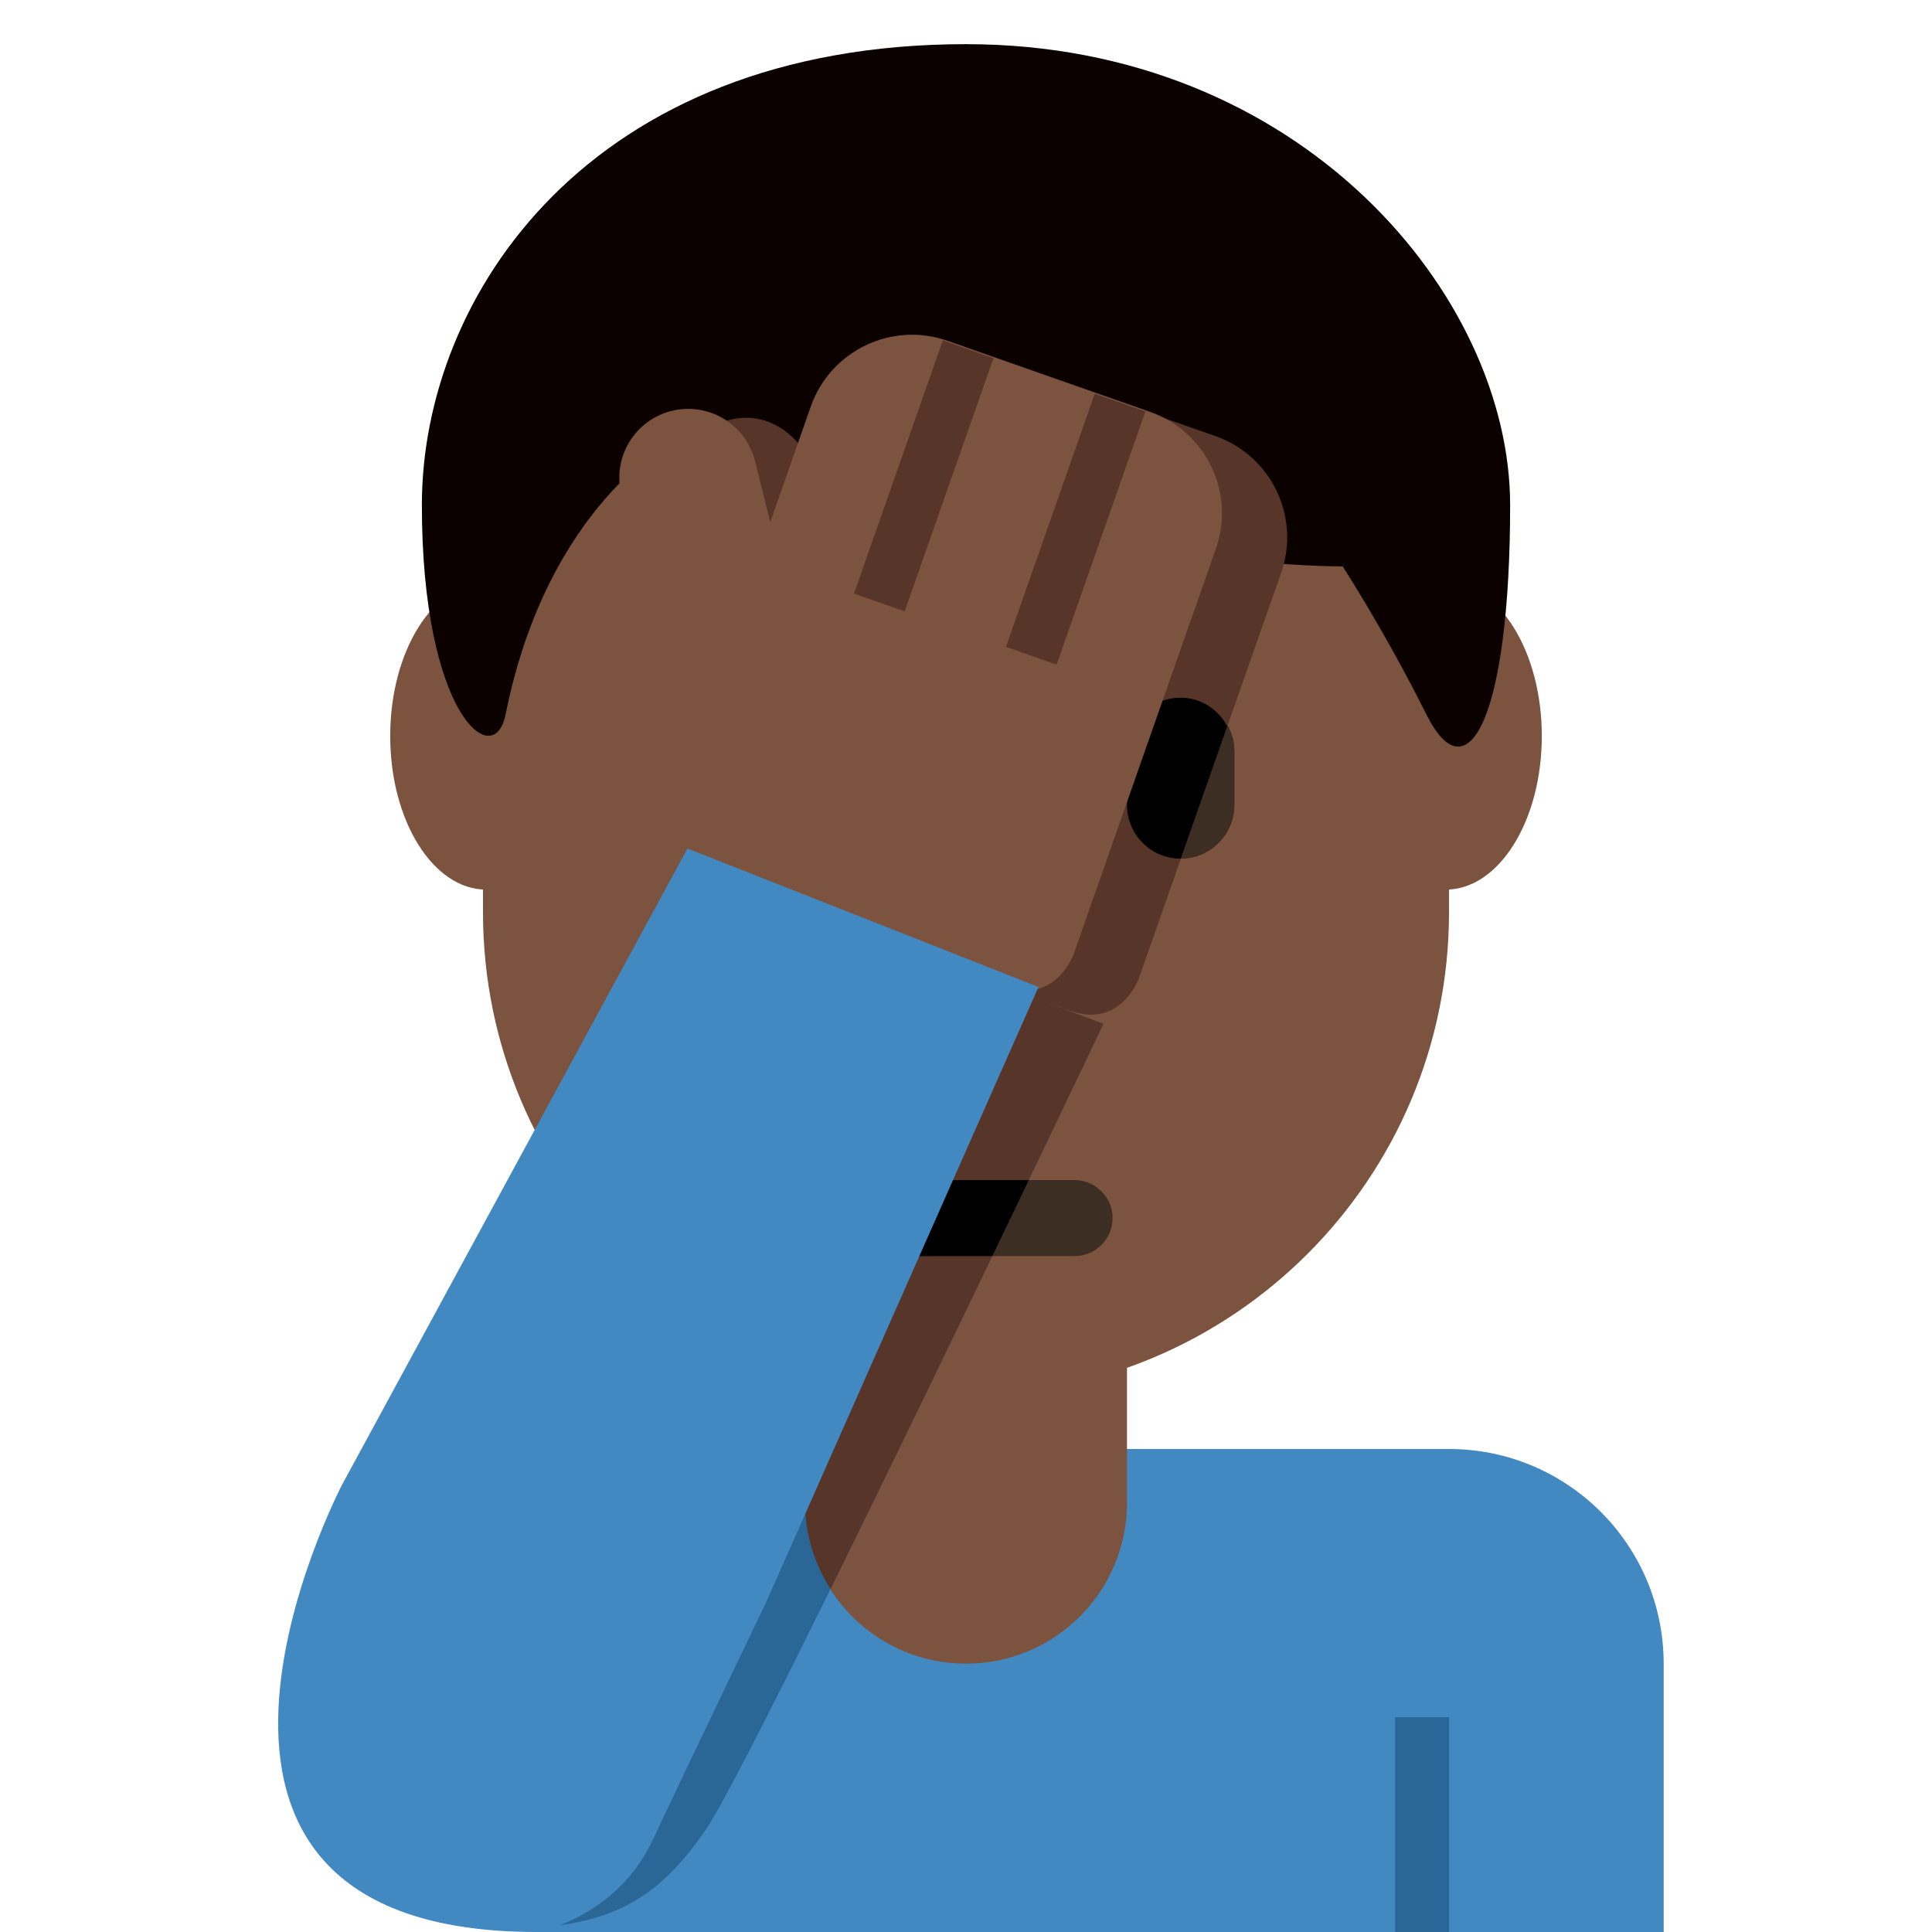
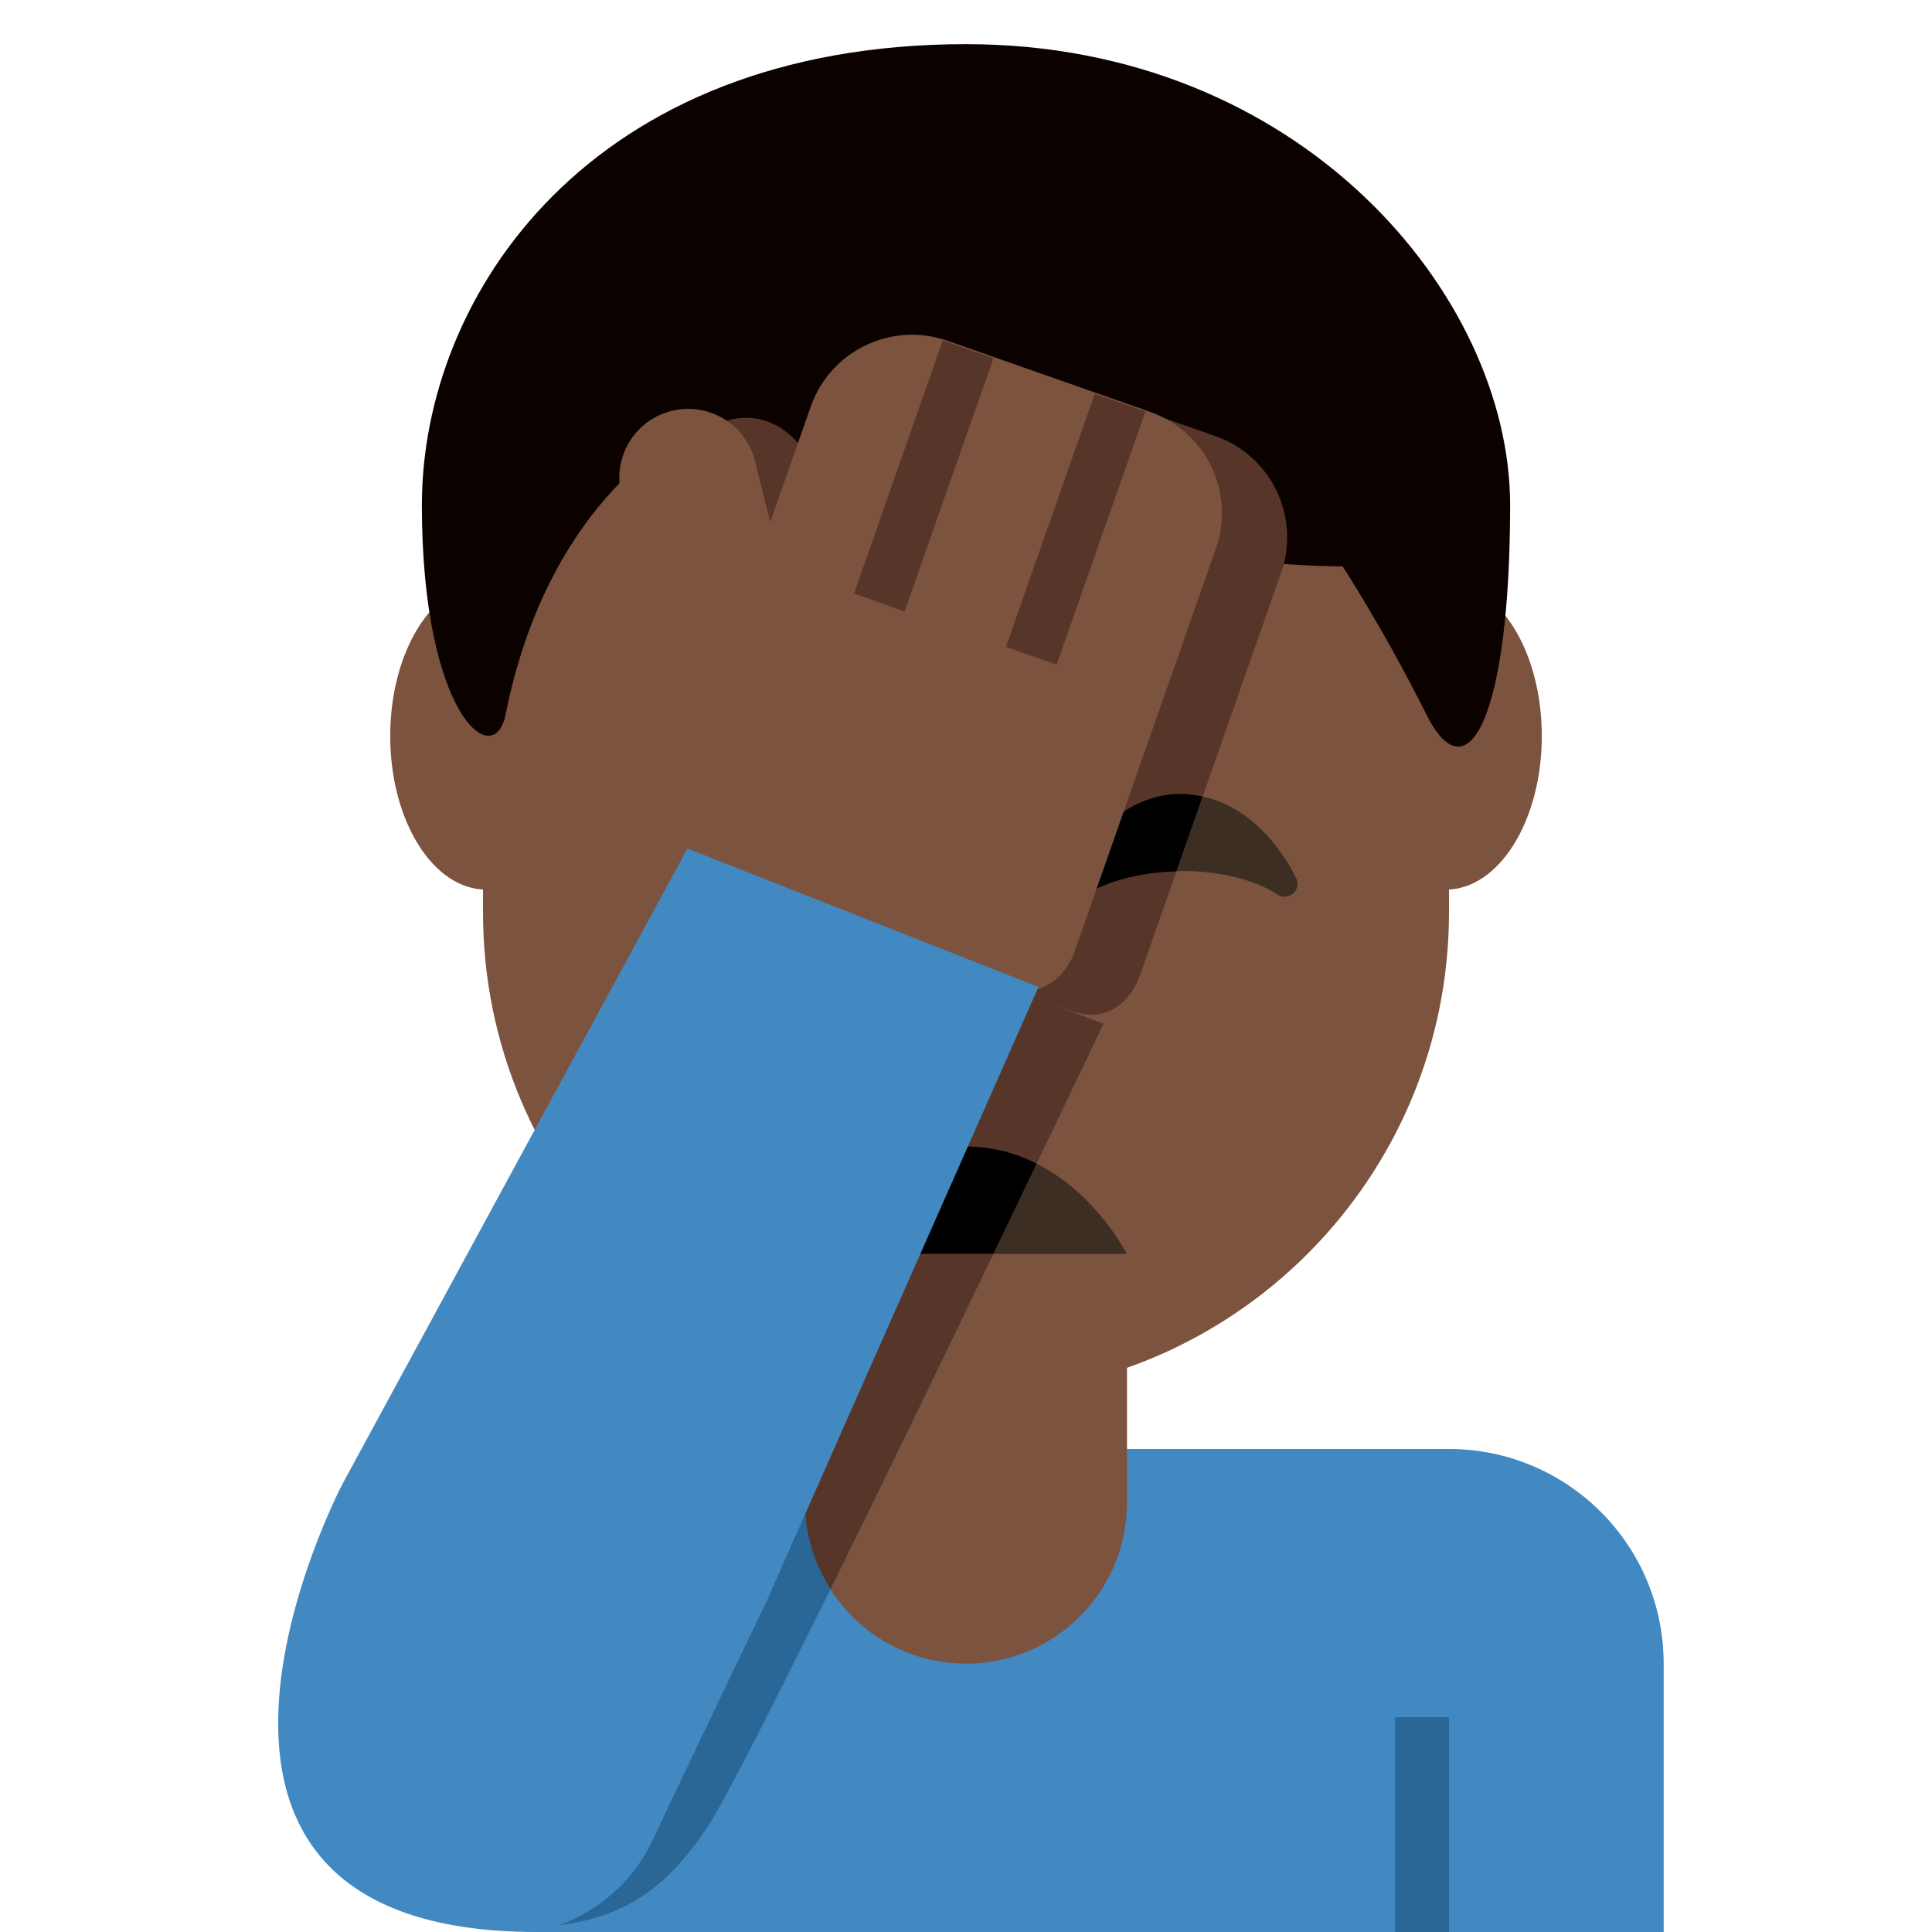
<svg xmlns="http://www.w3.org/2000/svg" viewBox="0 0 45 45" style="enable-background:new 0 0 45 45;" xml:space="preserve" version="1.1" id="svg2">
  <defs id="defs6">
    <clipPath id="clipPath16" clipPathUnits="userSpaceOnUse">
      <path id="path18" d="M 0,36 36,36 36,0 0,0 0,36 Z" />
    </clipPath>
  </defs>
  <g transform="matrix(1.25,0,0,-1.25,0,45)" id="g10">
    <g id="g12">
      <g clip-path="url(#clipPath16)" id="g14">
        <g transform="translate(27,9)" id="g20">
          <path id="path22" style="fill:#4289c1;fill-opacity:1;fill-rule:nonzero;stroke:none" d="m 0,0 -17,0 0,-9 21,0 0,5 C 4,-1.791 2.209,0 0,0" />
        </g>
        <path id="path24" style="fill:#2a6797;fill-opacity:1;fill-rule:nonzero;stroke:none" d="m 27,0 -1,0 0,4 1,0 0,-4 z" />
        <g transform="translate(9,30.0625)" id="g26">
          <path id="path28" style="fill:#7c533e;fill-opacity:1;fill-rule:nonzero;stroke:none" d="m 0,0 0,-11.063 c 0,-4.97 4.029,-8.999 9,-8.999 4.971,0 9,4.029 9,8.999 L 18,-0.312 0,0 Z" />
        </g>
        <g transform="translate(14,20)" id="g30">
          <path id="path32" style="fill:#662113;fill-opacity:1;fill-rule:nonzero;stroke:none" d="m 0,0 c -0.552,0 -1,0.448 -1,1 l 0,1 C -1,2.552 -0.552,3 0,3 0.552,3 1,2.552 1,2 L 1,1 C 1,0.448 0.552,0 0,0" />
        </g>
-         <g transform="translate(22,20)" id="g34">
-           <path id="path36" style="fill:#662113;fill-opacity:1;fill-rule:nonzero;stroke:none" d="m 0,0 c -0.552,0 -1,0.448 -1,1 l 0,1 C -1,2.552 -0.552,3 0,3 0.552,3 1,2.552 1,2 L 1,1 C 1,0.448 0.552,0 0,0" />
+         <g transform="translate(19,16.5)" id="g34">
+           <path id="path36" style="fill:#c1694f;fill-opacity:1;fill-rule:nonzero;stroke:none" d="M 0,0 -2,0 C -2.276,0 -2.5,0.224 -2.5,0.5 -2.5,0.776 -2.276,1 -2,1 L 0,1 C 0.276,1 0.5,0.776 0.5,0.5 0.5,0.224 0.276,0 0,0" />
        </g>
-         <g transform="translate(19,16.5)" id="g38">
-           <path id="path40" style="fill:#c1694f;fill-opacity:1;fill-rule:nonzero;stroke:none" d="M 0,0 -2,0 C -2.276,0 -2.5,0.224 -2.5,0.5 -2.5,0.776 -2.276,1 -2,1 L 0,1 C 0.276,1 0.5,0.776 0.5,0.5 0.5,0.224 0.276,0 0,0" />
+         <g transform="translate(10.8472,22.2848)" id="g38">
+           <path id="path40" style="fill:#7c533e;fill-opacity:1;fill-rule:nonzero;stroke:none" d="m 0,0 c 0,-1.58 -0.801,-2.861 -1.788,-2.861 -0.988,0 -1.788,1.281 -1.788,2.861 0,1.58 0.8,2.861 1.788,2.861 C -0.801,2.861 0,1.58 0,0" />
        </g>
-         <g transform="translate(10.8472,22.2848)" id="g42">
-           <path id="path44" style="fill:#7c533e;fill-opacity:1;fill-rule:nonzero;stroke:none" d="m 0,0 c 0,-1.58 -0.801,-2.861 -1.788,-2.861 -0.988,0 -1.788,1.281 -1.788,2.861 0,1.58 0.8,2.861 1.788,2.861 C -0.801,2.861 0,1.58 0,0" />
+         <g transform="translate(28.7292,22.2848)" id="g42">
+           <path id="path44" style="fill:#7c533e;fill-opacity:1;fill-rule:nonzero;stroke:none" d="m 0,0 c 0,-1.58 -0.8,-2.861 -1.788,-2.861 -0.988,0 -1.788,1.281 -1.788,2.861 0,1.58 0.8,2.861 1.788,2.861 C -0.8,2.861 0,1.58 0,0" />
        </g>
-         <g transform="translate(28.7292,22.2848)" id="g46">
-           <path id="path48" style="fill:#7c533e;fill-opacity:1;fill-rule:nonzero;stroke:none" d="m 0,0 c 0,-1.58 -0.8,-2.861 -1.788,-2.861 -0.988,0 -1.788,1.281 -1.788,2.861 0,1.58 0.8,2.861 1.788,2.861 C -0.8,2.861 0,1.58 0,0" />
+         <g transform="translate(18,35.1772)" id="g46">
+           <path id="path48" style="fill:#0b0200;fill-opacity:1;fill-rule:nonzero;stroke:none" d="m 0,0 c -7.019,0 -10.139,-4.684 -10.139,-8.588 0,-3.903 1.343,-4.986 1.56,-3.903 0.78,3.903 3.119,5.102 3.119,5.102 4.68,-3.904 3.9,-0.781 3.9,-0.781 4.68,-4.684 2.34,0 2.34,0 1.56,-1.562 6.239,-1.562 6.239,-1.562 0,0 0.78,-1.198 1.56,-2.759 0.78,-1.561 1.56,0 1.56,3.903 C 10.139,-4.684 6.239,0 0,0" />
        </g>
-         <g transform="translate(18,35.1772)" id="g50">
-           <path id="path52" style="fill:#0b0200;fill-opacity:1;fill-rule:nonzero;stroke:none" d="m 0,0 c -7.019,0 -10.139,-4.684 -10.139,-8.588 0,-3.903 1.343,-4.986 1.56,-3.903 0.78,3.903 3.119,5.102 3.119,5.102 4.68,-3.904 3.9,-0.781 3.9,-0.781 4.68,-4.684 2.34,0 2.34,0 1.56,-1.562 6.239,-1.562 6.239,-1.562 0,0 0.78,-1.198 1.56,-2.759 0.78,-1.561 1.56,0 1.56,3.903 C 10.139,-4.684 6.239,0 0,0" />
+         <g transform="translate(15,12)" id="g50">
+           <path id="path52" style="fill:#7c533e;fill-opacity:1;fill-rule:nonzero;stroke:none" d="m 0,0 0,-4 c 0,-1.657 1.343,-3 3,-3 1.657,0 3,1.343 3,3 L 6,0 0,0 Z" />
        </g>
-         <g transform="translate(15,12)" id="g54">
-           <path id="path56" style="fill:#7c533e;fill-opacity:1;fill-rule:nonzero;stroke:none" d="m 0,0 0,-4 c 0,-1.657 1.343,-3 3,-3 1.657,0 3,1.343 3,3 L 6,0 0,0 Z" />
+         <g transform="translate(18.734,17.6143)" id="g54">
+           <path id="path56" style="fill:#2a6797;fill-opacity:1;fill-rule:nonzero;stroke:none" d="m 0,0 1.827,-0.691 c 0,0 -6.529,-13.746 -7.413,-15.022 -0.884,-1.277 -1.87,-2.055 -4.57,-1.761 L 0,0 Z" />
        </g>
-         <g transform="translate(18.734,17.6143)" id="g58">
-           <path id="path60" style="fill:#2a6797;fill-opacity:1;fill-rule:nonzero;stroke:none" d="m 0,0 1.827,-0.691 c 0,0 -6.529,-13.746 -7.413,-15.022 -0.884,-1.277 -1.87,-2.055 -4.57,-1.761 L 0,0 Z" />
+         <path id="path58" style="fill:#2a6797;fill-opacity:1;fill-rule:nonzero;stroke:none" d="m 27,0 -1,0 0,4 1,0 0,-4 z" />
+         <g transform="translate(14.9844,7.6094)" id="g60">
+           <path id="path62" style="fill:#2a6797;fill-opacity:1;fill-rule:nonzero;stroke:none" d="m 0,0 c 0,0 -2.359,-4.422 -2.865,-5.335 -0.276,-0.497 -1.305,-2.009 -2.322,-2.009 0,0 2.213,-0.121 3.121,1.682 1.285,2.553 1.957,3.787 2.425,4.646 0,0 -0.125,0.329 -0.203,0.485 C 0.039,-0.297 0,0 0,0" />
        </g>
-         <path id="path62" style="fill:#2a6797;fill-opacity:1;fill-rule:nonzero;stroke:none" d="m 27,0 -1,0 0,4 1,0 0,-4 z" />
-         <g transform="translate(14.9844,7.6094)" id="g64">
-           <path id="path66" style="fill:#2a6797;fill-opacity:1;fill-rule:nonzero;stroke:none" d="m 0,0 c 0,0 -2.359,-4.422 -2.865,-5.335 -0.276,-0.497 -1.305,-2.009 -2.322,-2.009 0,0 2.213,-0.121 3.121,1.682 1.285,2.553 1.957,3.787 2.425,4.646 0,0 -0.125,0.329 -0.203,0.485 C 0.039,-0.297 0,0 0,0" />
+         <g transform="translate(18.734,17.6143)" id="g64">
+           <path id="path66" style="fill:#583529;fill-opacity:1;fill-rule:nonzero;stroke:none" d="m 0,0 -4.084,-6.952 c 0.116,-0.047 0.231,-0.097 0.35,-0.139 l 0,-2.523 c 0,-0.594 0.178,-1.144 0.476,-1.61 2.195,4.449 5.085,10.533 5.085,10.533 L 0,0 Z" />
        </g>
-         <g transform="translate(18.734,17.6143)" id="g68">
-           <path id="path70" style="fill:#583529;fill-opacity:1;fill-rule:nonzero;stroke:none" d="m 0,0 -4.084,-6.952 c 0.116,-0.047 0.231,-0.097 0.35,-0.139 l 0,-2.523 c 0,-0.594 0.178,-1.144 0.476,-1.61 2.195,4.449 5.085,10.533 5.085,10.533 L 0,0 Z" />
+         <g transform="translate(13.5127,28.1537)" id="g68">
+           <path id="path70" style="fill:#583529;fill-opacity:1;fill-rule:nonzero;stroke:none" d="m 0,0 c 0.945,0.291 1.598,-0.508 1.77,-1.195 l 0.284,-1.14 0.756,2.155 c 0.365,1.042 1.507,1.591 2.549,1.225 l 3.774,-1.324 c 1.043,-0.365 1.591,-1.507 1.226,-2.549 l -2.648,-7.549 c 0,0 -0.331,-0.944 -1.275,-0.613 l -5.662,1.987 -0.612,1.274 0.345,0.984 -1.226,4.93 C -0.891,-1.127 -0.677,-0.208 0,0" />
        </g>
-         <g transform="translate(20.0225,12.5945)" id="g72">
-           <path id="path74" style="fill:#3d2e24;fill-opacity:1;fill-rule:nonzero;stroke:none" d="m 0,0 -5.269,0 c -0.39,0 -0.708,0.319 -0.708,0.709 0,0.389 0.318,0.708 0.708,0.708 L 0,1.417 C 0.39,1.417 0.709,1.098 0.709,0.709 0.709,0.319 0.39,0 0,0" />
+         <g transform="translate(24.1566,19.6285)" id="g72">
+           <path id="path74" style="fill:#3d2e24;fill-opacity:1;fill-rule:nonzero;stroke:none" d="m 0,0 c -0.026,0.058 -0.596,1.288 -1.747,1.529 l -0.49,-1.396 c 0.037,0.001 0.063,0.009 0.101,0.009 1.163,0 1.761,-0.422 1.774,-0.432 0.042,-0.031 0.093,-0.047 0.143,-0.047 0.053,0 0.106,0.018 0.149,0.052 C 0.015,-0.217 0.044,-0.1 0,0" />
        </g>
-         <g transform="translate(15.7848,12.5945)" id="g76">
-           <path id="path78" style="fill:#000000;fill-opacity:1;fill-rule:nonzero;stroke:none" d="m 0,0 2.706,0 c 0.24,0.5 0.468,0.975 0.68,1.417 l -2.553,0 L 0,0 Z" />
+         <g transform="translate(22.0209,21.2083)" id="g76">
+           <path id="path78" style="fill:#000000;fill-opacity:1;fill-rule:nonzero;stroke:none" d="m 0,0 c -1.417,0 -2.107,-1.515 -2.136,-1.58 -0.044,-0.099 -0.015,-0.215 0.07,-0.283 0.083,-0.068 0.204,-0.071 0.292,-0.007 0.006,0.005 0.578,0.397 1.673,0.424 l 0.489,1.395 C 0.264,-0.025 0.138,0 0,0" />
        </g>
-         <g transform="translate(22,20)" id="g80">
-           <path id="path82" style="fill:#3d2e24;fill-opacity:1;fill-rule:nonzero;stroke:none" d="m 0,0 c -0.553,0 -1,0.448 -1,1 l 0,1 C -1,2.552 -0.553,3 0,3 0.553,3 1,2.552 1,2 L 1,1 C 1,0.448 0.553,0 0,0" />
+         <g transform="translate(20.9948,12.6362)" id="g80">
+           <path id="path82" style="fill:#3d2e24;fill-opacity:1;fill-rule:nonzero;stroke:none" d="M 0,0 C 0,0 -0.56,1.117 -1.678,1.681 -1.924,1.167 -2.194,0.603 -2.484,0 L 0,0 Z" />
        </g>
-         <g transform="translate(13.5127,28.1537)" id="g84">
-           <path id="path86" style="fill:#583529;fill-opacity:1;fill-rule:nonzero;stroke:none" d="m 0,0 c 0.945,0.291 1.598,-0.508 1.77,-1.195 l 0.284,-1.14 0.756,2.155 c 0.365,1.042 1.507,1.591 2.549,1.225 l 3.774,-1.324 c 1.043,-0.365 1.591,-1.507 1.226,-2.549 l -2.648,-7.549 c 0,0 -0.331,-0.944 -1.275,-0.613 l -5.662,1.987 -0.612,1.274 0.345,0.984 -1.226,4.93 C -0.891,-1.127 -0.677,-0.208 0,0" />
+         <g transform="translate(19.3171,14.3173)" id="g84">
+           <path id="path86" style="fill:#000000;fill-opacity:1;fill-rule:nonzero;stroke:none" d="m 0,0 c -0.377,0.191 -0.818,0.319 -1.322,0.319 -0.438,0 -0.819,-0.107 -1.161,-0.257 l -1.025,-1.743 2.701,0 C -0.516,-1.078 -0.246,-0.514 0,0" />
        </g>
-         <g transform="translate(22,23)" id="g88">
-           <path id="path90" style="fill:#000000;fill-opacity:1;fill-rule:nonzero;stroke:none" d="m 0,0 c -0.553,0 -1,-0.448 -1,-1 l 0,-1 c 0,-0.552 0.447,-1 1,-1 0.001,0 0.002,10e-4 0.003,10e-4 l 0.866,2.466 C 0.7,-0.22 0.381,0 0,0" />
+         <g transform="translate(12.5133,28.3432)" id="g88">
+           <path id="path90" style="fill:#7c533e;fill-opacity:1;fill-rule:nonzero;stroke:none" d="m 0,0 c 0.687,0.171 1.383,-0.247 1.555,-0.934 l 0.284,-1.14 0.755,2.155 c 0.366,1.042 1.508,1.591 2.55,1.225 l 3.774,-1.324 c 1.042,-0.366 1.591,-1.507 1.225,-2.549 l -2.648,-7.549 c 0,0 -0.331,-0.944 -1.274,-0.613 l -5.662,1.986 -0.613,1.275 0.346,0.984 -1.227,4.929 C -1.106,-0.867 -0.687,-0.171 0,0" />
        </g>
-         <g transform="translate(12.5133,28.3432)" id="g92">
-           <path id="path94" style="fill:#7c533e;fill-opacity:1;fill-rule:nonzero;stroke:none" d="m 0,0 c 0.687,0.171 1.383,-0.247 1.555,-0.934 l 0.284,-1.14 0.755,2.155 c 0.366,1.042 1.508,1.591 2.55,1.225 l 3.774,-1.324 c 1.042,-0.366 1.591,-1.507 1.225,-2.549 l -2.648,-7.549 c 0,0 -0.331,-0.944 -1.274,-0.613 l -5.662,1.986 -0.613,1.275 0.346,0.984 -1.227,4.929 C -1.106,-0.867 -0.687,-0.171 0,0" />
+         <g transform="translate(18.744,23.9463)" id="g92">
+           <path id="path94" style="fill:#583529;fill-opacity:1;fill-rule:nonzero;stroke:none" d="M 0,0 0.944,-0.331 2.599,4.387 1.655,4.718 0,0 Z" />
        </g>
-         <g transform="translate(18.744,23.9463)" id="g96">
+         <g transform="translate(15.9131,24.9394)" id="g96">
          <path id="path98" style="fill:#583529;fill-opacity:1;fill-rule:nonzero;stroke:none" d="M 0,0 0.944,-0.331 2.599,4.387 1.655,4.718 0,0 Z" />
        </g>
-         <g transform="translate(15.9131,24.9394)" id="g100">
-           <path id="path102" style="fill:#583529;fill-opacity:1;fill-rule:nonzero;stroke:none" d="M 0,0 0.944,-0.331 2.599,4.387 1.655,4.718 0,0 Z" />
-         </g>
-         <g transform="translate(14.2784,6.1499)" id="g104">
-           <path id="path106" style="fill:#4289c1;fill-opacity:1;fill-rule:nonzero;stroke:none" d="M 0,0 C 0,0 -1.719,-3.579 -2.106,-4.416 -2.794,-5.9 -4.278,-6.15 -4.278,-6.15 c -8,0 -3.622,8.343 -3.622,8.343 L -1.469,14.039 5.072,11.459 0,0 Z" />
+         <g transform="translate(14.2784,6.1499)" id="g100">
+           <path id="path102" style="fill:#4289c1;fill-opacity:1;fill-rule:nonzero;stroke:none" d="M 0,0 C 0,0 -1.719,-3.579 -2.106,-4.416 -2.794,-5.9 -4.278,-6.15 -4.278,-6.15 c -8,0 -3.622,8.343 -3.622,8.343 L -1.469,14.039 5.072,11.459 0,0 Z" />
        </g>
      </g>
    </g>
  </g>
</svg>
